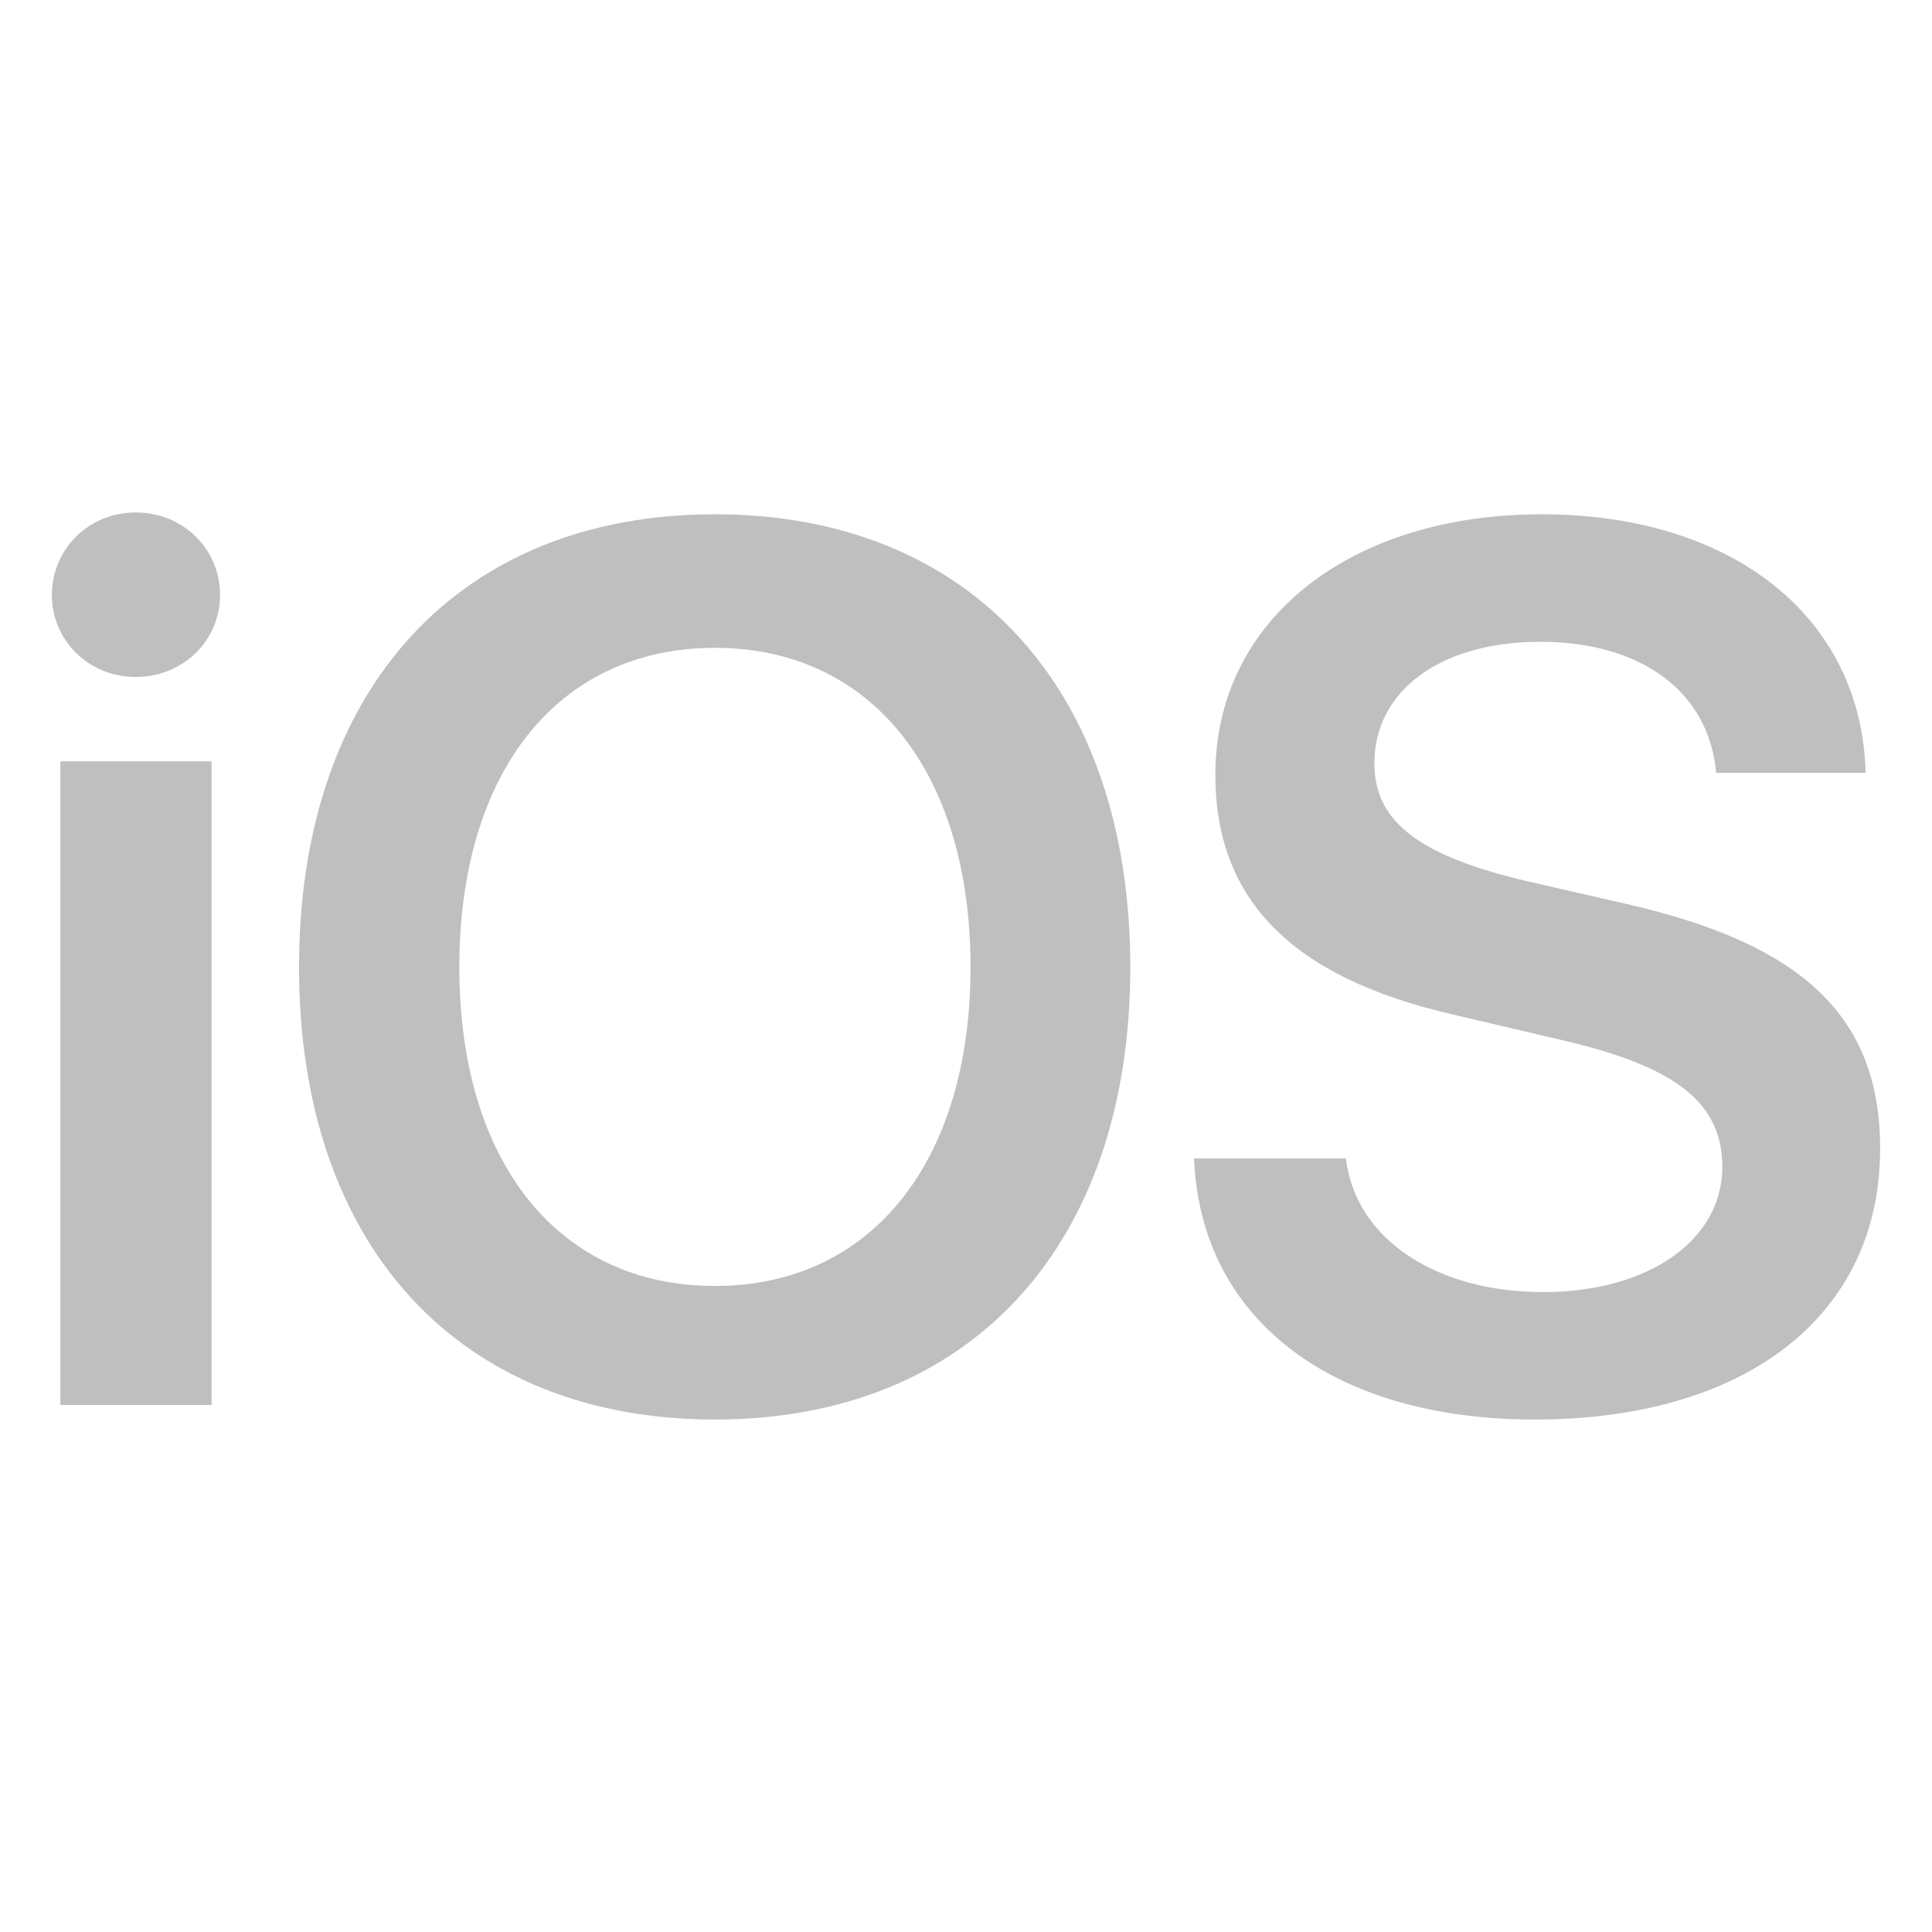
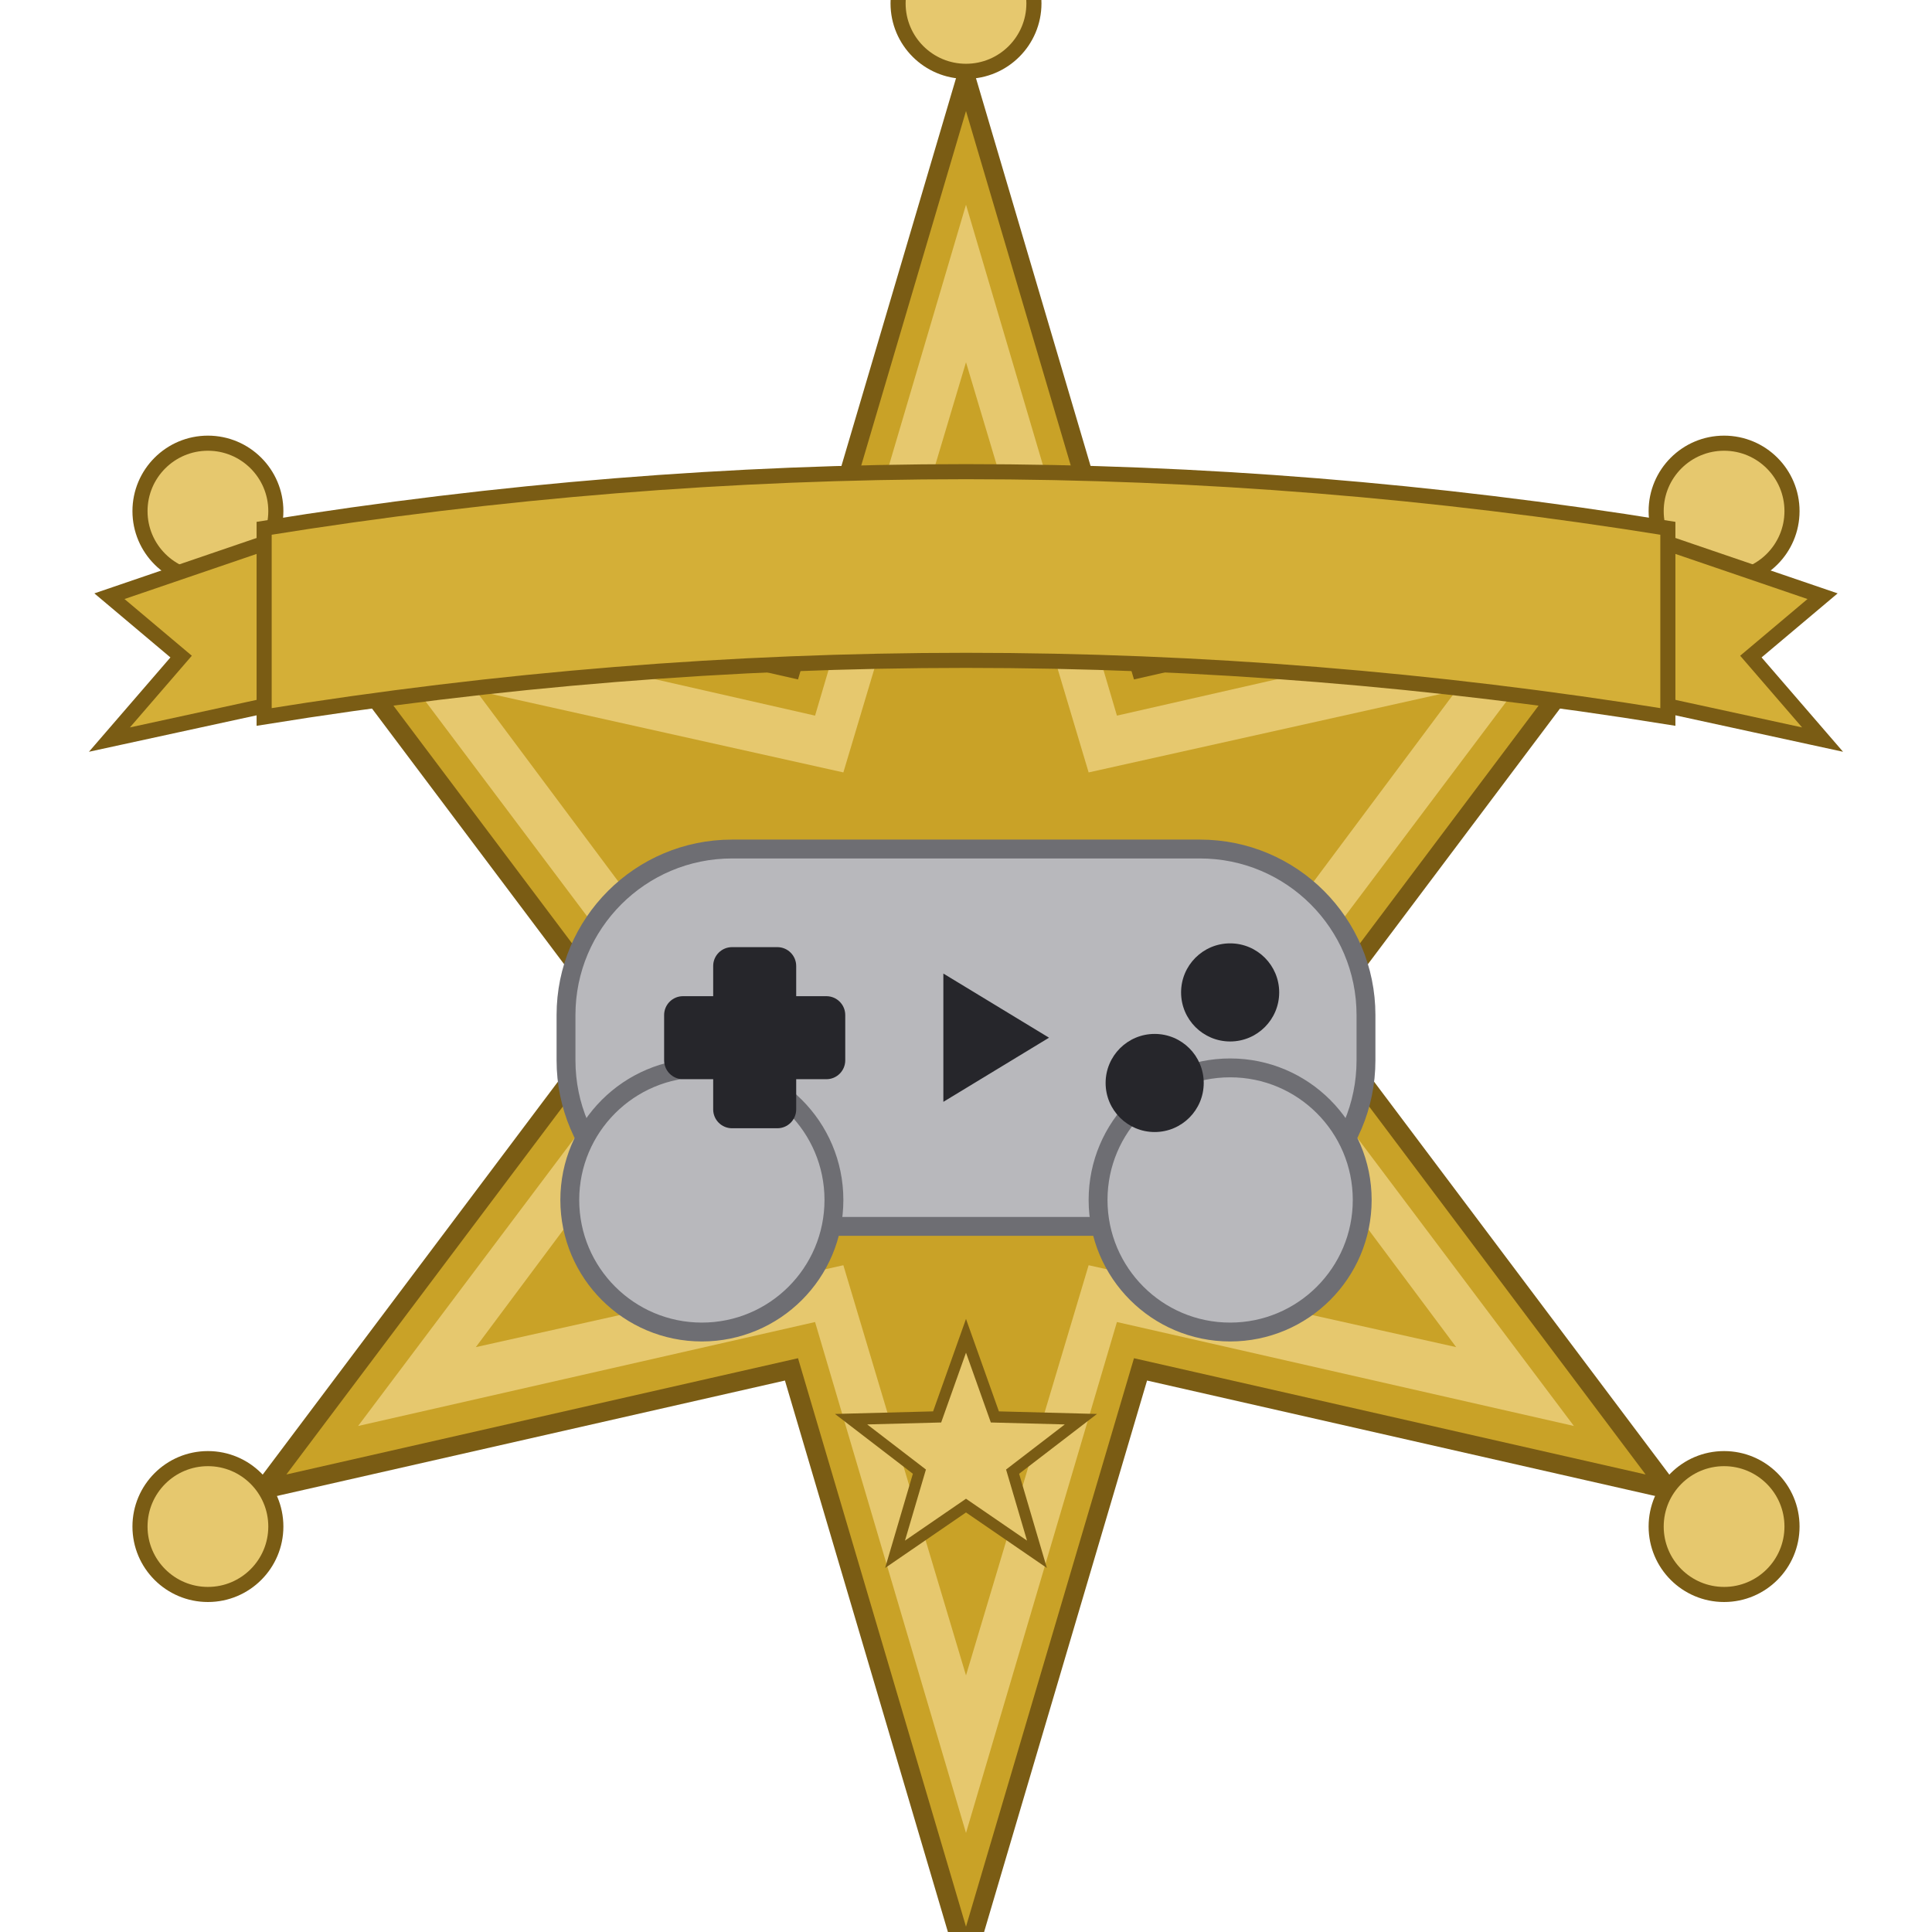
- <svg xmlns="http://www.w3.org/2000/svg" width="32" height="32">
-   <path fill="#bfbfbf" d="M1 23.27h2.504V12.61H1zm1.247-12.057c.784 0 1.398-.603 1.398-1.358 0-.764-.614-1.367-1.398-1.367-.774 0-1.388.603-1.388 1.367 0 .755.614 1.358 1.388 1.358zm9.594-2.695c-4.233 0-6.888 2.886-6.888 7.502s2.654 7.492 6.888 7.492c4.224 0 6.88-2.876 6.88-7.492s-2.656-7.502-6.88-7.502zm0 2.212c2.585 0 4.234 2.052 4.234 5.29 0 3.228-1.649 5.28-4.234 5.28-2.594 0-4.233-2.052-4.233-5.28 0-3.238 1.639-5.29 4.233-5.29zm7.936 8.458c.11 2.675 2.303 4.324 5.641 4.324 3.51 0 5.723-1.73 5.723-4.485 0-2.162-1.247-3.379-4.194-4.053l-1.67-.382c-1.78-.422-2.513-.985-2.513-1.95 0-1.208 1.106-2.012 2.745-2.012 1.66 0 2.796.814 2.916 2.172H30.9c-.06-2.554-2.172-4.284-5.37-4.284-3.158 0-5.4 1.74-5.4 4.314 0 2.072 1.267 3.36 3.942 3.973l1.88.442c1.83.433 2.575 1.036 2.575 2.082 0 1.207-1.217 2.072-2.967 2.072-1.77 0-3.107-.875-3.268-2.213h-2.514z" />
+ <svg xmlns="http://www.w3.org/2000/svg" width="32" height="32" viewBox="0 0 1024 1024">
+   <polygon fill="#c9a227" stroke="#7a5c14" stroke-width="10" points="512.0,41.2 419.5,354.2 139.6,290.6 327.0,540.0 139.6,789.4 419.5,725.8 512.0,1038.8 604.5,725.8 884.4,789.4 697.0,540.0 884.4,290.6 604.5,354.2" />
+   <polygon fill="#e6c86e" points="512.0,108.5 432.0,379.3 189.8,324.2 352.0,540.0 189.8,755.8 432.0,700.7 512.0,971.5 592.0,700.7 834.2,755.8 672.0,540.0 834.2,324.2 592.0,379.3" />
+   <polygon fill="#c9a227" points="512.0,192.0 447.0,409.4 252.2,366.0 382.0,540.0 252.2,714.0 447.0,670.6 512.0,888.0 577.0,670.6 771.8,714.0 642.0,540.0 771.8,366.0 577.0,409.4" />
+   <circle fill="#e6c86e" stroke="#7a5c14" stroke-width="8" cx="512.0" cy="1.8" r="36" />
+   <circle fill="#e6c86e" stroke="#7a5c14" stroke-width="8" cx="110.2" cy="270.9" r="36" />
+   <circle fill="#e6c86e" stroke="#7a5c14" stroke-width="8" cx="110.2" cy="809.1" r="36" />
+   <circle fill="#e6c86e" stroke="#7a5c14" stroke-width="8" cx="512.0" cy="1078.2" r="36" />
+   <circle fill="#e6c86e" stroke="#7a5c14" stroke-width="8" cx="913.8" cy="809.1" r="36" />
+   <circle fill="#e6c86e" stroke="#7a5c14" stroke-width="8" cx="913.8" cy="270.9" r="36" />
+   <polygon fill="#d4af37" stroke="#7a5c14" stroke-width="8" points="140.0,288.0 58.0,316.0 96.0,348.0 58.0,392.0 150.0,372.0" />
+   <polygon fill="#d4af37" stroke="#7a5c14" stroke-width="8" points="884.0,288.0 966.0,316.0 928.0,348.0 966.0,392.0 874.0,372.0" />
+   <path fill="#d4af37" stroke="#7a5c14" stroke-width="8" d="M140,280.0 Q512,220.0 884,280.0 L884,380.0 Q512,320.0 140,380.0 Z" />
+   <rect fill="#b8b8bc" stroke="#6e6e73" stroke-width="10" x="300" y="450.0" width="424" height="200.0" rx="88" />
+   <circle fill="#b8b8bc" stroke="#6e6e73" stroke-width="10" cx="372" cy="636.0" r="70" />
+   <circle fill="#b8b8bc" stroke="#6e6e73" stroke-width="10" cx="652" cy="636.0" r="70" />
+   <rect fill="#26262b" x="378" y="502.0" width="44" height="96.0" rx="10" />
+   <rect fill="#26262b" x="352" y="528.0" width="96" height="44.0" rx="10" />
+   <polygon fill="#26262b" points="500.0,516.0 500.0,584.0 556.0,550.0" />
+   <circle fill="#26262b" cx="612" cy="574.0" r="26" />
+   <circle fill="#26262b" cx="652" cy="526.0" r="26" />
+   <polygon fill="#e6c86e" stroke="#7a5c14" stroke-width="6" points="512.0,708.0 496.7,751.0 451.1,752.2 487.3,780.0 474.4,823.8 512.0,798.0 549.6,823.8 536.7,780.0 572.9,752.2 527.3,751.0" />
</svg>
